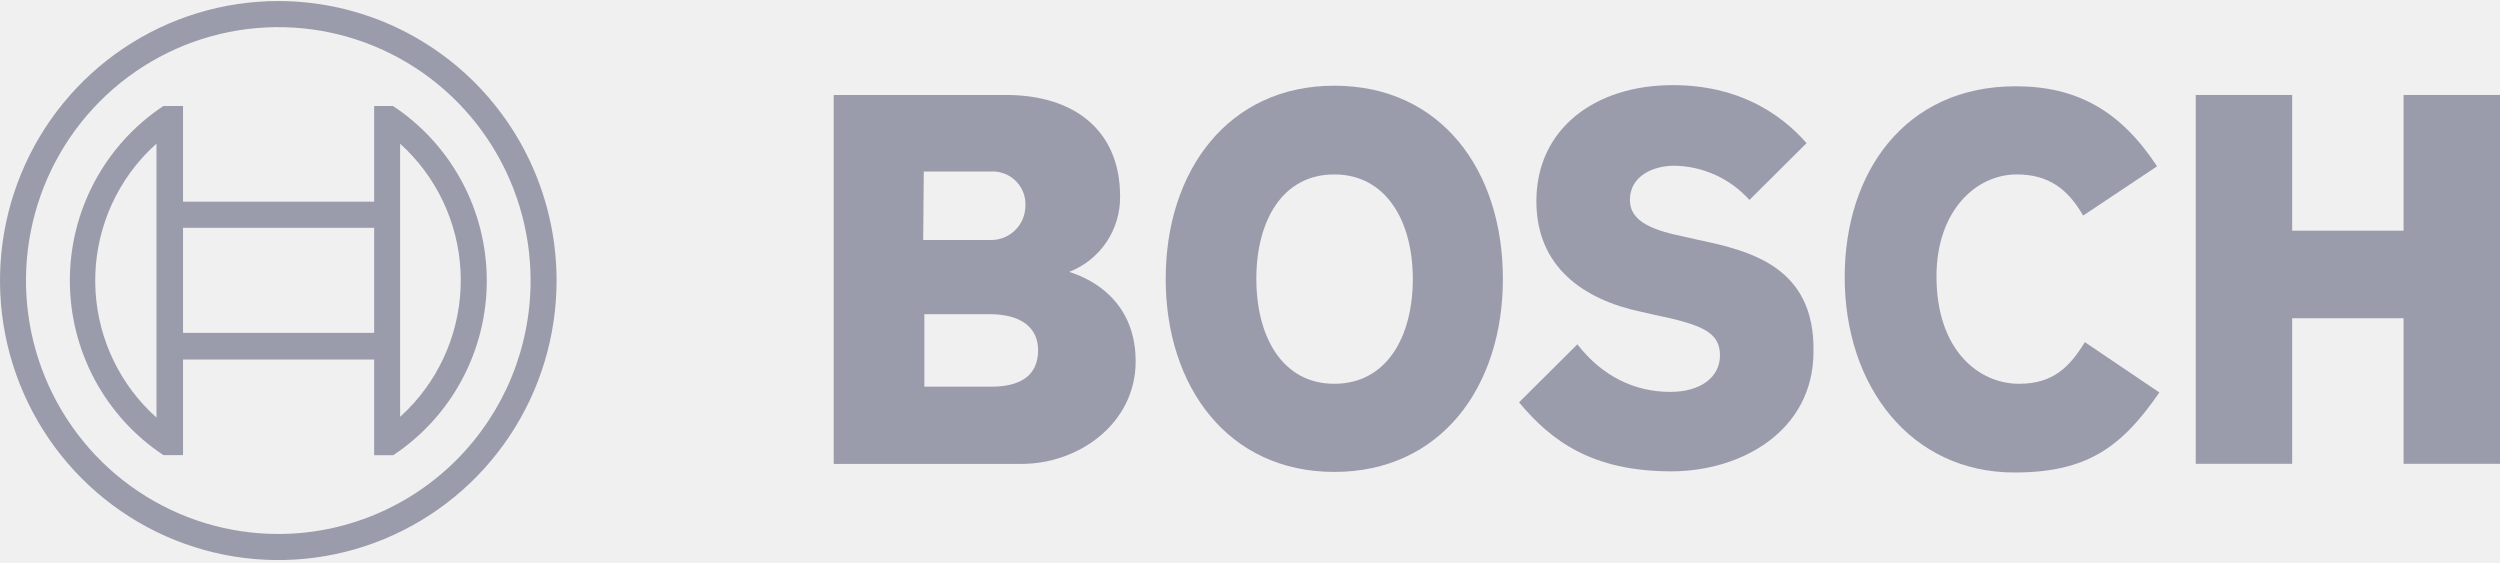
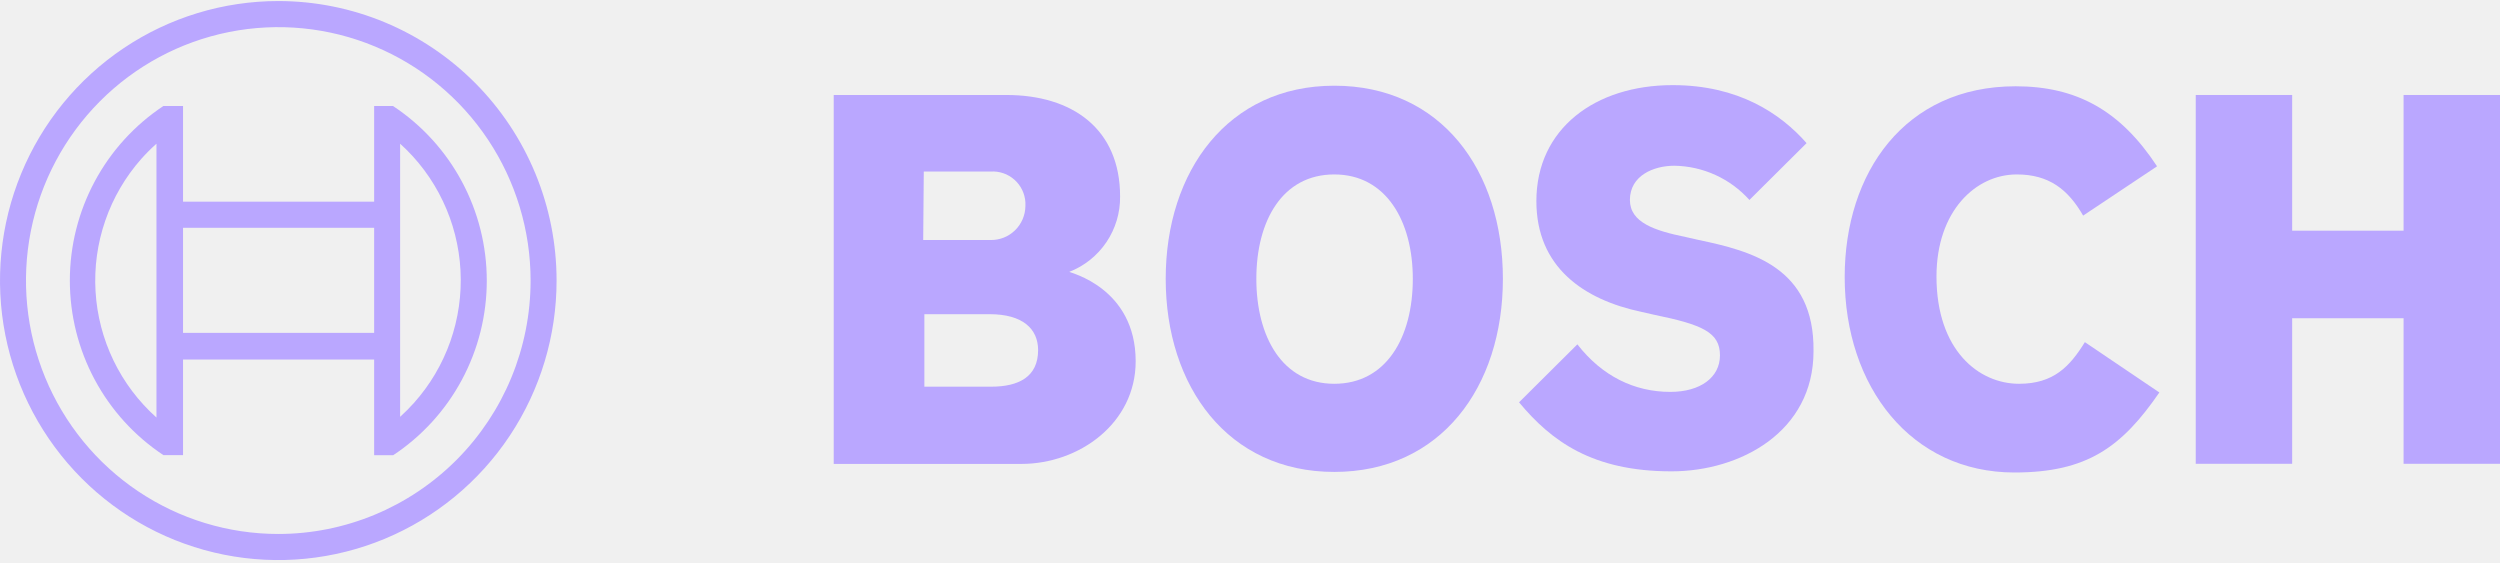
<svg xmlns="http://www.w3.org/2000/svg" width="160" height="36" viewBox="0 0 160 36" fill="none">
  <g clip-path="url(#clip0_13853_14793)">
-     <path fill-rule="evenodd" clip-rule="evenodd" d="M68.434 17.399C69.401 17.023 70.23 16.36 70.812 15.497C71.393 14.635 71.698 13.615 71.686 12.574C71.686 8.232 68.619 6.079 64.406 6.079H53.358V29.691H65.367C69.062 29.691 72.683 27.093 72.683 23.122C72.683 18.401 68.434 17.443 68.434 17.399ZM59.122 10.978H63.409C63.683 10.961 63.958 10.999 64.218 11.088C64.478 11.178 64.718 11.319 64.924 11.502C65.13 11.685 65.298 11.907 65.418 12.155C65.539 12.403 65.609 12.673 65.626 12.949C65.626 13.033 65.626 13.118 65.626 13.205C65.614 13.786 65.375 14.338 64.959 14.742C64.544 15.146 63.987 15.368 63.409 15.361H59.085L59.122 10.978ZM63.446 24.747H59.159V20.108H63.335C65.441 20.108 66.439 21.036 66.439 22.409C66.439 24.124 65.182 24.747 63.446 24.747Z" fill="#9A9CAC" />
-     <path fill-rule="evenodd" clip-rule="evenodd" d="M85.395 5.485C78.596 5.485 74.605 10.941 74.605 17.844C74.605 24.747 78.596 30.203 85.395 30.203C92.194 30.203 96.185 24.784 96.185 17.844C96.185 10.904 92.231 5.485 85.395 5.485ZM85.395 24.562C82.069 24.562 80.406 21.555 80.406 17.844C80.406 14.133 82.069 11.164 85.395 11.164C88.721 11.164 90.42 14.17 90.42 17.844C90.42 21.593 88.721 24.562 85.395 24.562Z" fill="#9A9CAC" />
-     <path fill-rule="evenodd" clip-rule="evenodd" d="M108.711 15.357L107.898 15.172C105.903 14.764 104.314 14.244 104.314 12.797C104.314 11.238 105.829 10.607 107.159 10.607C108.067 10.621 108.962 10.822 109.788 11.199C110.615 11.576 111.355 12.12 111.963 12.797L115.621 9.16C113.958 7.267 111.261 5.448 107.048 5.448C102.097 5.448 98.328 8.232 98.328 12.871C98.328 17.102 101.358 19.18 105.053 19.96L105.866 20.145C108.933 20.776 110.078 21.259 110.078 22.743C110.078 24.153 108.822 25.081 106.901 25.081C104.61 25.081 102.54 24.079 100.951 22.038L97.219 25.749C99.288 28.236 101.912 30.166 106.974 30.166C111.372 30.166 116.065 27.642 116.065 22.483C116.138 17.102 112.074 16.063 108.711 15.357Z" fill="#9A9CAC" />
-     <path fill-rule="evenodd" clip-rule="evenodd" d="M129.219 24.562C126.633 24.562 123.935 22.409 123.935 17.696C123.935 13.502 126.448 11.164 129.072 11.164C131.141 11.164 132.36 12.129 133.321 13.799L138.051 10.644C135.686 7.044 132.878 5.522 128.998 5.522C121.903 5.522 118.06 11.052 118.06 17.733C118.06 24.747 122.309 30.24 128.924 30.24C133.58 30.24 135.797 28.607 138.199 25.118L133.432 21.897C132.471 23.448 131.437 24.562 129.219 24.562Z" fill="#9A9CAC" />
-     <path fill-rule="evenodd" clip-rule="evenodd" d="M153.829 6.079V14.764H146.698V6.079H140.527V29.683H146.698V20.368H153.829V29.683H160V6.079H153.829Z" fill="#9A9CAC" />
-     <path d="M17.811 0.067C14.288 0.067 10.845 1.116 7.916 3.082C4.987 5.047 2.704 7.841 1.356 11.11C0.008 14.379 -0.345 17.975 0.342 21.445C1.029 24.915 2.726 28.103 5.217 30.605C7.707 33.106 10.881 34.81 14.336 35.5C17.791 36.191 21.372 35.836 24.627 34.482C27.881 33.128 30.663 30.836 32.62 27.894C34.577 24.952 35.621 21.494 35.621 17.955C35.621 13.211 33.745 8.661 30.405 5.306C27.064 1.951 22.534 0.067 17.811 0.067ZM17.811 34.174C14.617 34.174 11.495 33.223 8.839 31.441C6.184 29.659 4.114 27.126 2.892 24.162C1.67 21.198 1.35 17.937 1.973 14.791C2.596 11.645 4.134 8.755 6.392 6.487C8.651 4.219 11.528 2.674 14.66 2.049C17.793 1.423 21.04 1.744 23.99 2.971C26.941 4.199 29.463 6.278 31.237 8.945C33.011 11.612 33.958 14.748 33.958 17.955C33.958 22.257 32.256 26.381 29.228 29.423C26.2 32.464 22.093 34.173 17.811 34.174Z" fill="#9A9CAC" />
-     <path d="M25.164 6.784H23.945V12.908H11.714V6.784H10.457C8.617 8.004 7.107 9.662 6.062 11.612C5.017 13.562 4.47 15.741 4.47 17.955C4.47 20.17 5.017 22.349 6.062 24.299C7.107 26.248 8.617 27.907 10.457 29.127H11.714V23.01H23.945V29.134H25.164C27.005 27.915 28.516 26.257 29.561 24.307C30.607 22.357 31.154 20.177 31.154 17.963C31.154 15.748 30.607 13.569 29.561 11.619C28.516 9.669 27.005 8.01 25.164 6.792V6.784ZM10.014 26.722C8.868 25.699 7.934 24.459 7.265 23.074C6.596 21.689 6.205 20.185 6.115 18.648C6.024 17.11 6.236 15.571 6.739 14.116C7.241 12.661 8.024 11.32 9.042 10.169C9.347 9.827 9.672 9.502 10.014 9.197V26.722ZM23.945 21.303H11.714V14.578H23.945V21.303ZM25.608 26.684V22.973V12.908V9.197C26.751 10.228 27.68 11.475 28.343 12.867C29.007 14.259 29.39 15.769 29.472 17.31C29.554 18.851 29.333 20.393 28.822 21.848C28.31 23.303 27.518 24.642 26.491 25.79C26.211 26.1 25.916 26.396 25.608 26.677V26.684Z" fill="#9A9CAC" />
+     <path fill-rule="evenodd" clip-rule="evenodd" d="M68.434 17.399C69.401 17.023 70.23 16.36 70.812 15.497C71.393 14.635 71.698 13.615 71.686 12.574C71.686 8.232 68.619 6.079 64.406 6.079H53.358V29.691H65.367C69.062 29.691 72.683 27.093 72.683 23.122C72.683 18.401 68.434 17.443 68.434 17.399ZM59.122 10.978H63.409C63.683 10.961 63.958 10.999 64.218 11.088C64.478 11.178 64.718 11.319 64.924 11.502C65.13 11.685 65.298 11.907 65.418 12.155C65.539 12.403 65.609 12.673 65.626 12.949C65.626 13.033 65.626 13.118 65.626 13.205C65.614 13.786 65.375 14.338 64.959 14.742C64.544 15.146 63.987 15.368 63.409 15.361H59.085L59.122 10.978ZM63.446 24.747H59.159V20.108H63.335C65.441 20.108 66.439 21.036 66.439 22.409C66.439 24.124 65.182 24.747 63.446 24.747Z" fill="#baa7ff" />
+     <path fill-rule="evenodd" clip-rule="evenodd" d="M85.395 5.485C78.596 5.485 74.605 10.941 74.605 17.844C74.605 24.747 78.596 30.203 85.395 30.203C92.194 30.203 96.185 24.784 96.185 17.844C96.185 10.904 92.231 5.485 85.395 5.485ZM85.395 24.562C82.069 24.562 80.406 21.555 80.406 17.844C80.406 14.133 82.069 11.164 85.395 11.164C88.721 11.164 90.42 14.17 90.42 17.844C90.42 21.593 88.721 24.562 85.395 24.562Z" fill="#baa7ff" />
+     <path fill-rule="evenodd" clip-rule="evenodd" d="M108.711 15.357L107.898 15.172C105.903 14.764 104.314 14.244 104.314 12.797C104.314 11.238 105.829 10.607 107.159 10.607C108.067 10.621 108.962 10.822 109.788 11.199C110.615 11.576 111.355 12.12 111.963 12.797L115.621 9.16C113.958 7.267 111.261 5.448 107.048 5.448C102.097 5.448 98.328 8.232 98.328 12.871C98.328 17.102 101.358 19.18 105.053 19.96L105.866 20.145C108.933 20.776 110.078 21.259 110.078 22.743C110.078 24.153 108.822 25.081 106.901 25.081C104.61 25.081 102.54 24.079 100.951 22.038L97.219 25.749C99.288 28.236 101.912 30.166 106.974 30.166C111.372 30.166 116.065 27.642 116.065 22.483C116.138 17.102 112.074 16.063 108.711 15.357Z" fill="#baa7ff" />
+     <path fill-rule="evenodd" clip-rule="evenodd" d="M129.219 24.562C126.633 24.562 123.935 22.409 123.935 17.696C123.935 13.502 126.448 11.164 129.072 11.164C131.141 11.164 132.36 12.129 133.321 13.799L138.051 10.644C135.686 7.044 132.878 5.522 128.998 5.522C121.903 5.522 118.06 11.052 118.06 17.733C118.06 24.747 122.309 30.24 128.924 30.24C133.58 30.24 135.797 28.607 138.199 25.118L133.432 21.897C132.471 23.448 131.437 24.562 129.219 24.562Z" fill="#baa7ff" />
+     <path fill-rule="evenodd" clip-rule="evenodd" d="M153.829 6.079V14.764H146.698V6.079H140.527V29.683H146.698V20.368H153.829V29.683H160V6.079H153.829Z" fill="#baa7ff" />
+     <path d="M17.811 0.067C14.288 0.067 10.845 1.116 7.916 3.082C4.987 5.047 2.704 7.841 1.356 11.11C0.008 14.379 -0.345 17.975 0.342 21.445C1.029 24.915 2.726 28.103 5.217 30.605C7.707 33.106 10.881 34.81 14.336 35.5C17.791 36.191 21.372 35.836 24.627 34.482C27.881 33.128 30.663 30.836 32.62 27.894C34.577 24.952 35.621 21.494 35.621 17.955C35.621 13.211 33.745 8.661 30.405 5.306C27.064 1.951 22.534 0.067 17.811 0.067ZM17.811 34.174C14.617 34.174 11.495 33.223 8.839 31.441C6.184 29.659 4.114 27.126 2.892 24.162C1.67 21.198 1.35 17.937 1.973 14.791C2.596 11.645 4.134 8.755 6.392 6.487C8.651 4.219 11.528 2.674 14.66 2.049C17.793 1.423 21.04 1.744 23.99 2.971C26.941 4.199 29.463 6.278 31.237 8.945C33.011 11.612 33.958 14.748 33.958 17.955C33.958 22.257 32.256 26.381 29.228 29.423C26.2 32.464 22.093 34.173 17.811 34.174Z" fill="#baa7ff" />
+     <path d="M25.164 6.784H23.945V12.908H11.714V6.784H10.457C8.617 8.004 7.107 9.662 6.062 11.612C5.017 13.562 4.47 15.741 4.47 17.955C4.47 20.17 5.017 22.349 6.062 24.299C7.107 26.248 8.617 27.907 10.457 29.127H11.714V23.01H23.945V29.134H25.164C27.005 27.915 28.516 26.257 29.561 24.307C30.607 22.357 31.154 20.177 31.154 17.963C31.154 15.748 30.607 13.569 29.561 11.619C28.516 9.669 27.005 8.01 25.164 6.792V6.784ZM10.014 26.722C8.868 25.699 7.934 24.459 7.265 23.074C6.596 21.689 6.205 20.185 6.115 18.648C6.024 17.11 6.236 15.571 6.739 14.116C7.241 12.661 8.024 11.32 9.042 10.169C9.347 9.827 9.672 9.502 10.014 9.197V26.722ZM23.945 21.303H11.714V14.578H23.945V21.303ZM25.608 26.684V22.973V12.908V9.197C26.751 10.228 27.68 11.475 28.343 12.867C29.007 14.259 29.39 15.769 29.472 17.31C29.554 18.851 29.333 20.393 28.822 21.848C28.31 23.303 27.518 24.642 26.491 25.79C26.211 26.1 25.916 26.396 25.608 26.677V26.684Z" fill="#baa7ff" />
  </g>
  <defs>
    <clipPath id="clip0_13853_14793">
      <rect width="160" height="36" fill="white" />
    </clipPath>
  </defs>
</svg>
